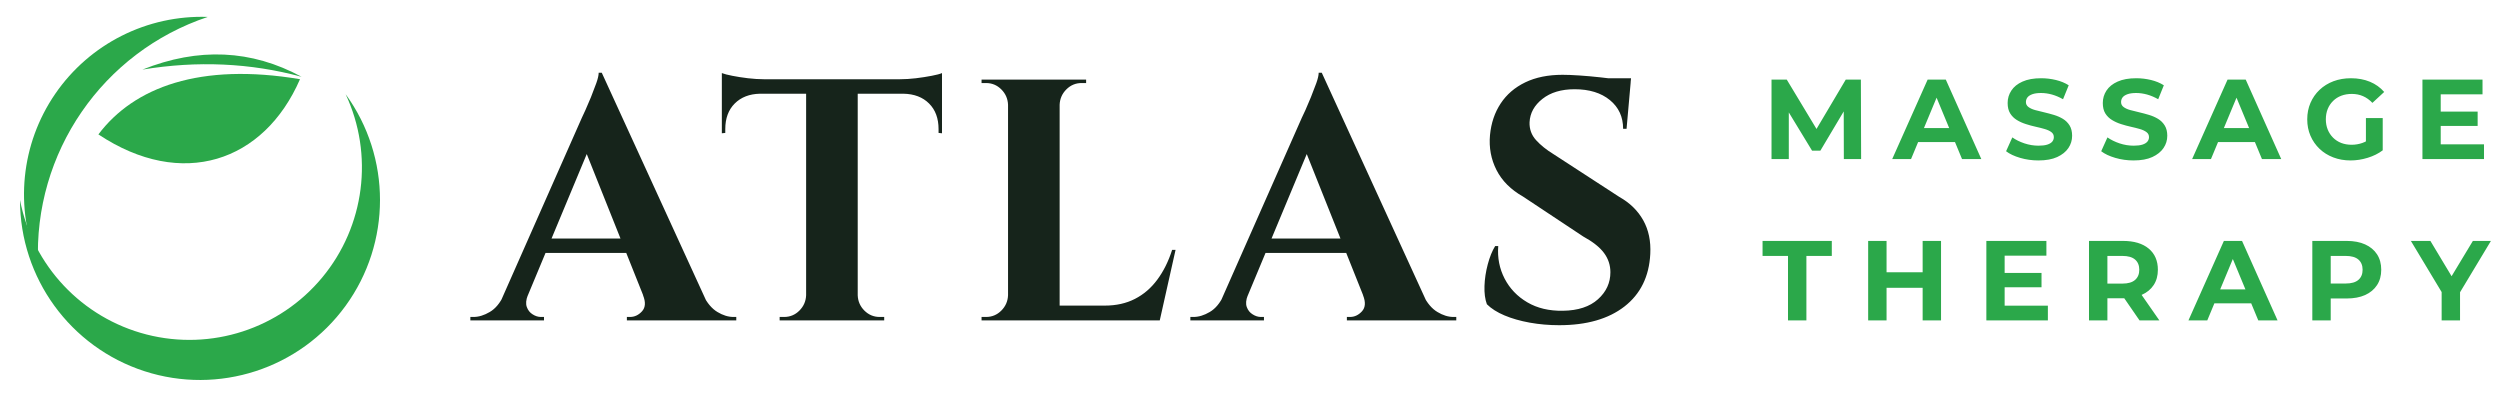
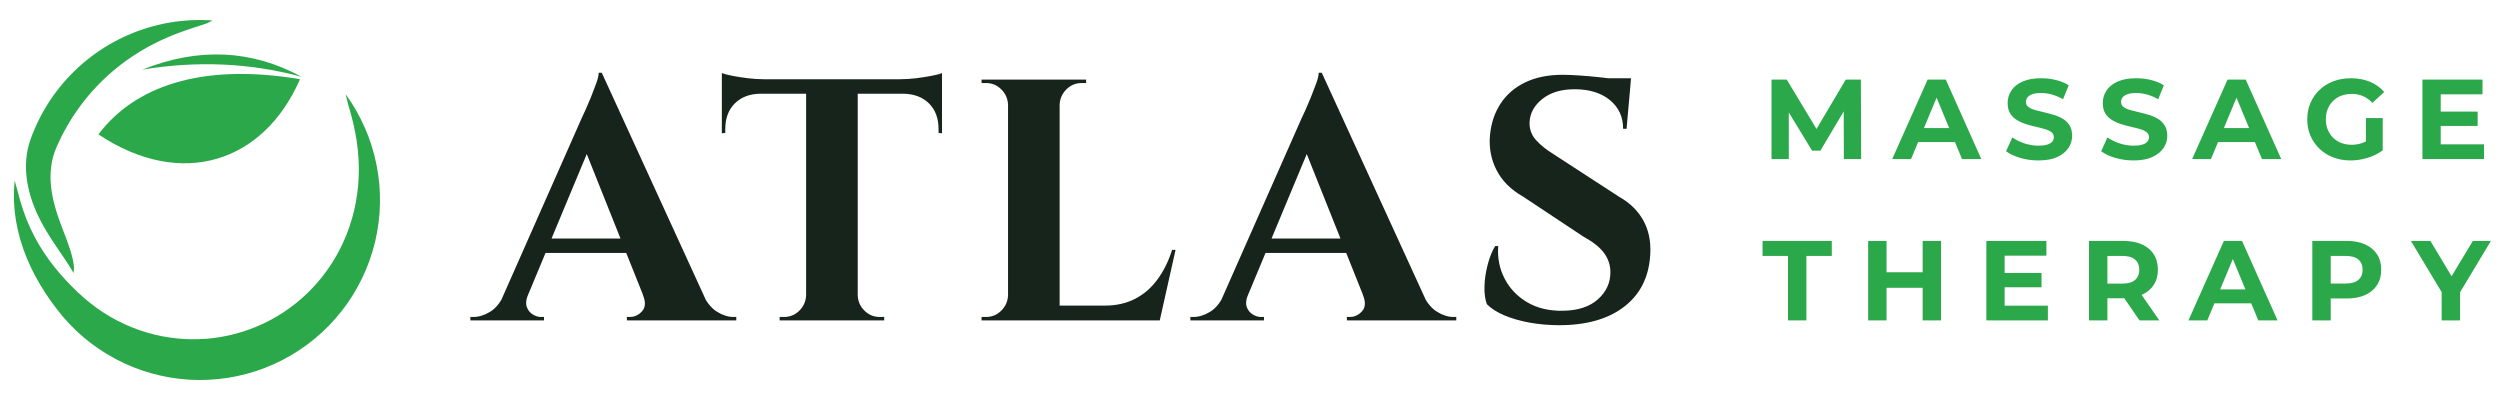
<svg xmlns="http://www.w3.org/2000/svg" viewBox="0 0 625 100" role="img" aria-label="Atlas Massage Therapy">
  <g fill="#2BA84A">
-     <path d="M86.41 23.55A45 45 0 1 1 5 50A43.13 43.13 0 1 0 86.41 23.55Z" />
-     <path d="M9.53 65.95A44.4 44.4 0 0 1 51.95 4.23A62.17 62.17 0 0 0 9.53 65.95Z" />
+     <path d="M3.66 45.13L3.48 47.63L3.48 50.14L3.65 52.63L3.98 55.11L4.47 57.55L5.09 59.96L5.85 62.31L6.74 64.62L7.73 66.86L8.84 69.05L10.04 71.17L11.33 73.24L12.69 75.24L14.14 77.19L15.65 79.08L17.27 80.88L18.98 82.6L20.77 84.22L22.66 85.74L24.62 87.16L26.66 88.47L28.76 89.67L30.92 90.76L33.14 91.72L35.41 92.57L37.72 93.29L40.07 93.89L42.44 94.36L44.84 94.7L47.25 94.92L49.67 95L52.09 94.95L54.51 94.77L56.91 94.47L59.29 94.03L61.65 93.47L63.97 92.78L66.25 91.96L68.48 91.03L70.66 89.98L72.78 88.81L74.84 87.52L76.82 86.13L78.72 84.64L80.55 83.04L82.28 81.35L83.92 79.57L85.46 77.7L86.9 75.76L88.23 73.74L89.45 71.64L90.56 69.49L91.55 67.28L92.42 65.02L93.17 62.72L93.79 60.38L94.28 58.01L94.65 55.61L94.89 53.2L94.99 50.79L94.97 48.36L94.82 45.95L94.53 43.54L94.12 41.16L93.58 38.8L92.92 36.47L92.13 34.18L91.22 31.94L90.18 29.75L89.04 27.61L87.78 25.55L86.41 23.55L86.41 23.55L87.02 26.04L87.69 28.38L88.29 30.7L88.78 33L89.18 35.29L89.46 37.56L89.64 39.81L89.71 42.04L89.67 44.25L89.53 46.43L89.28 48.57L88.94 50.68L88.5 52.75L87.96 54.77L87.33 56.75L86.62 58.68L85.82 60.55L84.94 62.37L83.98 64.13L82.95 65.83L81.84 67.47L80.67 69.04L79.43 70.55L78.13 71.98L76.78 73.35L75.37 74.64L73.91 75.86L72.4 77.01L70.85 78.09L69.25 79.08L67.62 80L65.94 80.85L64.24 81.61L62.5 82.29L60.74 82.9L58.96 83.42L57.15 83.86L55.32 84.22L53.47 84.5L51.62 84.69L49.75 84.79L47.87 84.81L45.99 84.75L44.11 84.59L42.23 84.35L40.35 84.03L38.48 83.61L36.63 83.1L34.78 82.51L32.96 81.82L31.16 81.05L29.38 80.18L27.64 79.23L25.93 78.18L24.26 77.05L22.63 75.82L21.04 74.51L19.51 73.12L18 71.65L16.52 70.12L15.07 68.51L13.66 66.82L12.3 65.04L11 63.17L9.78 61.22L8.63 59.17L7.58 57.04L6.62 54.81L5.78 52.51L5.03 50.13L4.38 47.68L3.66 45.13Z" />
+     <path d="M53.14 5.11L51.79 5.04L50.44 5L49.08 5.01L47.73 5.06L46.38 5.15L45.04 5.27L43.69 5.44L42.36 5.65L41.03 5.9L39.71 6.19L38.4 6.52L37.09 6.89L35.8 7.3L34.53 7.74L33.26 8.23L32.02 8.75L30.78 9.31L29.57 9.9L28.37 10.54L27.2 11.2L26.04 11.91L24.91 12.64L23.8 13.42L22.71 14.22L21.65 15.06L20.61 15.92L19.6 16.82L18.62 17.75L17.66 18.71L16.73 19.7L15.84 20.71L14.97 21.75L14.14 22.81L13.34 23.9L12.57 25.02L11.84 26.15L11.14 27.31L10.47 28.49L9.85 29.69L9.25 30.9L8.7 32.14L8.18 33.39L7.7 34.65L7.28 35.93L6.94 37.25L6.71 38.58L6.56 39.93L6.49 41.28L6.51 42.64L6.61 43.99L6.78 45.33L7.03 46.66L7.33 47.97L7.7 49.26L8.11 50.53L8.58 51.77L9.09 52.98L9.64 54.16L10.22 55.32L10.83 56.44L11.46 57.53L12.1 58.6L12.75 59.63L13.41 60.64L14.07 61.63L14.73 62.6L15.38 63.56L16.02 64.5L16.64 65.44L17.25 66.37L17.83 67.31L18.39 68.25L18.39 68.25L18.52 66.94L18.38 65.8L18.17 64.73L17.91 63.7L17.61 62.68L17.29 61.69L16.95 60.7L16.59 59.72L16.21 58.74L15.84 57.75L15.46 56.75L15.08 55.74L14.71 54.72L14.36 53.68L14.03 52.62L13.72 51.55L13.43 50.46L13.19 49.36L12.98 48.24L12.82 47.11L12.7 45.97L12.64 44.82L12.64 43.67L12.7 42.52L12.83 41.38L13.02 40.25L13.29 39.13L13.64 38.03L14.06 36.96L14.53 35.91L15.02 34.87L15.52 33.84L16.05 32.83L16.61 31.83L17.18 30.84L17.77 29.86L18.39 28.9L19.03 27.95L19.69 27.02L20.36 26.1L21.06 25.19L21.78 24.3L22.53 23.42L23.29 22.55L24.07 21.71L24.88 20.87L25.7 20.05L26.55 19.25L27.42 18.47L28.3 17.7L29.21 16.95L30.14 16.21L31.09 15.5L32.06 14.8L33.06 14.12L34.07 13.46L35.1 12.82L36.16 12.2L37.23 11.6L38.33 11.02L39.45 10.46L40.58 9.92L41.74 9.41L42.92 8.91L44.12 8.43L45.34 7.98L46.58 7.54L47.84 7.11L49.12 6.69L50.42 6.27L51.76 5.82L53.14 5.11Z" />
    <path d="M24.6 33.6C33.5 21.8 50 15.6 75 19.8C66 40.5 45.5 47.5 24.6 33.6Z" />
    <path d="M35.6 17.4Q56.6 9 75.4 19.2Q56.2 14 35.6 17.4Z" />
  </g>
  <path fill="#16241B" d="M145.20 34.78L150.44 18.18L178.57 79.58L163.09 79.58L145.20 34.78M125.93 73.82L131.95 73.82Q131.27 75.54 131.70 76.75Q132.13 77.95 133.16 78.59Q134.19 79.24 135.22 79.24L136 79.24L136 80.10L117.59 80.10L117.59 79.24Q117.59 79.24 117.98 79.24Q118.37 79.24 118.37 79.24Q120.34 79.24 122.45 77.99Q124.56 76.75 125.93 73.82M149.67 18.18L150.44 18.18L150.79 28.67L129.46 79.84L123.18 79.84L145.46 29.45Q145.71 28.93 146.36 27.51Q147 26.09 147.74 24.29Q148.47 22.48 149.07 20.80Q149.67 19.13 149.67 18.18M134.19 59.63L159.47 59.63L159.47 63.24L134.19 63.24L134.19 59.63M160.76 73.82L175.81 73.82Q177.28 76.75 179.34 77.99Q181.40 79.24 183.38 79.24Q183.38 79.24 183.73 79.24Q184.07 79.24 184.07 79.24L184.07 80.10L156.72 80.10L156.72 79.24L157.50 79.24Q159.22 79.24 160.51 77.82Q161.80 76.40 160.76 73.82M201.53 20.16L214.43 20.16L214.43 80.10L201.53 80.10L201.53 20.16M180.46 19.81L235.50 19.81L235.50 23.43L180.46 23.43L180.46 19.81M225.87 23.17L235.50 23.17L235.50 33.32L234.64 33.23L234.64 32.28Q234.64 28.24 232.27 25.88Q229.91 23.51 225.87 23.43L225.87 23.17M235.50 18.27L235.50 20.76L225.01 19.81Q226.90 19.81 229 19.56Q231.11 19.30 232.92 18.95Q234.72 18.61 235.50 18.27M201.53 73.82L201.79 73.82L201.79 80.10L194.91 80.10L194.91 79.24Q194.91 79.24 195.47 79.24Q196.02 79.24 196.02 79.24Q198.26 79.24 199.85 77.65Q201.44 76.06 201.53 73.82M214.17 80.10L214.17 73.82L214.43 73.82Q214.51 76.06 216.10 77.65Q217.70 79.24 219.93 79.24Q219.93 79.24 220.49 79.24Q221.05 79.24 221.05 79.24L221.05 80.10L214.17 80.10M180.46 23.17L190 23.17L190 23.43Q186.05 23.51 183.68 25.88Q181.32 28.24 181.32 32.28L181.32 33.23L180.46 33.32L180.46 23.17M180.46 20.76L180.46 18.27Q181.32 18.61 183.08 18.95Q184.84 19.30 186.99 19.56Q189.14 19.81 190.95 19.81M252.01 19.90L264.91 19.90L264.91 80.10L252.01 80.10L252.01 19.90M264.65 76.40L287.61 76.40L289.68 80.10L264.65 80.10L264.65 76.40M293.03 62.47L293.89 62.47L289.94 80.10L273.08 80.10L276.18 76.40Q280.48 76.40 283.74 74.72Q287.01 73.05 289.33 69.91Q291.66 66.77 293.03 62.47M252.01 73.82L252.27 73.82L252.27 80.10L245.39 80.10L245.39 79.24Q245.39 79.24 245.95 79.24Q246.51 79.24 246.51 79.24Q248.74 79.24 250.33 77.65Q251.92 76.06 252.01 73.82M252.27 19.90L252.27 26.18L252.01 26.18Q251.92 23.94 250.33 22.35Q248.74 20.76 246.51 20.76Q246.51 20.76 245.95 20.76Q245.39 20.76 245.39 20.76L245.39 19.90L252.27 19.90M264.91 26.18L264.65 26.18L264.65 19.90L271.53 19.90L271.53 20.76Q271.45 20.76 270.93 20.76Q270.41 20.76 270.41 20.76Q268.18 20.76 266.59 22.35Q265 23.94 264.91 26.18M325.20 34.78L330.44 18.18L358.56 79.58L343.08 79.58L325.20 34.78M305.93 73.82L311.95 73.82Q311.26 75.54 311.69 76.75Q312.12 77.95 313.16 78.59Q314.19 79.24 315.22 79.24L315.99 79.24L315.99 80.10L297.59 80.10L297.59 79.24Q297.59 79.24 297.98 79.24Q298.36 79.24 298.36 79.24Q300.34 79.24 302.45 77.99Q304.56 76.75 305.93 73.82M329.67 18.18L330.44 18.18L330.79 28.67L309.46 79.84L303.18 79.84L325.45 29.45Q325.71 28.93 326.36 27.51Q327 26.09 327.73 24.29Q328.46 22.48 329.07 20.80Q329.67 19.13 329.67 18.18M314.19 59.63L339.47 59.63L339.47 63.24L314.19 63.24L314.19 59.63M340.76 73.82L355.81 73.82Q357.27 76.75 359.34 77.99Q361.40 79.24 363.38 79.24Q363.38 79.24 363.72 79.24Q364.07 79.24 364.07 79.24L364.07 80.10L336.72 80.10L336.72 79.24L337.49 79.24Q339.21 79.24 340.50 77.82Q341.79 76.40 340.76 73.82M390.64 18.70Q392.36 18.70 394.90 18.87Q397.44 19.04 400.14 19.34Q402.85 19.64 404.88 19.94Q406.90 20.24 407.67 20.59L406.64 32.20L405.78 32.20Q405.78 27.73 402.47 25.02Q399.16 22.31 393.65 22.31Q388.66 22.31 385.61 24.72Q382.56 27.12 382.39 30.56Q382.30 33.14 384.02 35.04Q385.74 36.93 388.41 38.56L404.83 49.23Q408.79 51.46 410.81 55.07Q412.83 58.69 412.57 63.50Q412.14 71.93 406.12 76.62Q400.10 81.30 389.78 81.30Q386 81.30 382.43 80.66Q378.86 80.01 376.11 78.85Q373.36 77.69 371.72 76.06Q371.03 74.17 371.12 71.50Q371.21 68.83 371.94 66.08Q372.67 63.33 373.79 61.52L374.56 61.52Q374.22 65.91 376.15 69.65Q378.09 73.39 381.83 75.58Q385.57 77.78 390.73 77.69Q396.40 77.61 399.50 74.81Q402.60 72.02 402.60 68.06Q402.60 65.39 401 63.24Q399.41 61.09 395.80 59.12L380.75 49.14Q376.19 46.56 374.13 42.52Q372.07 38.48 372.50 33.75Q372.93 29.27 375.16 25.88Q377.40 22.48 381.31 20.59Q385.22 18.70 390.64 18.70M397.44 19.56L407.76 19.56L407.58 21.36L397.44 21.36" />
  <path fill="#2BA84A" d="M447.20 39.77L442.88 39.77L442.88 19.90L446.69 19.90L455.14 33.92L453.13 33.92L461.44 19.90L465.22 19.90L465.28 39.77L460.96 39.77L460.93 26.51L461.73 26.51L455.09 37.67L453.02 37.67L446.23 26.51L447.20 26.51M477.76 39.77L473.05 39.77L481.91 19.90L486.45 19.90L495.33 39.77L490.51 39.77L483.24 22.23L485.06 22.23L477.76 39.77M490.16 35.51L477.48 35.51L478.70 32.02L488.92 32.02M509.60 40.11Q507.22 40.11 505.04 39.47Q502.85 38.83 501.52 37.81L503.08 34.35Q504.35 35.25 506.10 35.84Q507.85 36.42 509.63 36.42Q511 36.42 511.83 36.15Q512.67 35.88 513.07 35.40Q513.46 34.91 513.46 34.29Q513.46 33.49 512.84 33.03Q512.22 32.56 511.19 32.26Q510.17 31.96 508.94 31.69Q507.70 31.42 506.47 31.02Q505.23 30.63 504.21 30Q503.19 29.38 502.55 28.36Q501.91 27.34 501.91 25.75Q501.91 24.04 502.84 22.64Q503.76 21.23 505.62 20.40Q507.48 19.56 510.29 19.56Q512.16 19.56 513.98 20Q515.79 20.44 517.18 21.32L515.76 24.81Q514.37 24.02 512.98 23.63Q511.59 23.25 510.26 23.25Q508.92 23.25 508.07 23.56Q507.22 23.87 506.85 24.37Q506.48 24.87 506.48 25.52Q506.48 26.29 507.11 26.75Q507.73 27.22 508.75 27.51Q509.78 27.79 511.01 28.07Q512.24 28.36 513.48 28.73Q514.71 29.10 515.74 29.72Q516.76 30.34 517.40 31.37Q518.03 32.39 518.03 33.95Q518.03 35.62 517.10 37.01Q516.16 38.40 514.30 39.26Q512.44 40.11 509.60 40.11M533.39 40.11Q531 40.11 528.82 39.47Q526.63 38.83 525.30 37.81L526.86 34.35Q528.14 35.25 529.88 35.84Q531.63 36.42 533.42 36.42Q534.78 36.42 535.62 36.15Q536.45 35.88 536.85 35.40Q537.25 34.91 537.25 34.29Q537.25 33.49 536.62 33.03Q536 32.56 534.98 32.26Q533.95 31.96 532.72 31.69Q531.49 31.42 530.25 31.02Q529.02 30.63 528 30Q526.97 29.38 526.33 28.36Q525.70 27.34 525.70 25.75Q525.70 24.04 526.62 22.64Q527.54 21.23 529.40 20.40Q531.26 19.56 534.07 19.56Q535.94 19.56 537.76 20Q539.57 20.44 540.96 21.32L539.55 24.81Q538.16 24.02 536.76 23.63Q535.37 23.25 534.04 23.25Q532.71 23.25 531.85 23.56Q531 23.87 530.63 24.37Q530.27 24.87 530.27 25.52Q530.27 26.29 530.89 26.75Q531.51 27.22 532.54 27.51Q533.56 27.79 534.79 28.07Q536.03 28.36 537.26 28.73Q538.50 29.10 539.52 29.72Q540.54 30.34 541.18 31.37Q541.82 32.39 541.82 33.95Q541.82 35.62 540.88 37.01Q539.94 38.40 538.08 39.26Q536.23 40.11 533.39 40.11M552.74 39.77L548.03 39.77L556.89 19.90L561.43 19.90L570.31 39.77L565.49 39.77L558.22 22.23L560.04 22.23L552.74 39.77M565.14 35.51L552.46 35.51L553.68 32.02L563.90 32.02M587.65 40.11Q585.29 40.11 583.32 39.35Q581.35 38.60 579.89 37.21Q578.43 35.82 577.62 33.95Q576.81 32.08 576.81 29.83Q576.81 27.59 577.62 25.72Q578.43 23.84 579.90 22.45Q581.38 21.06 583.36 20.31Q585.35 19.56 587.74 19.56Q590.37 19.56 592.49 20.44Q594.60 21.32 596.05 22.99L593.10 25.72Q592.02 24.58 590.74 24.03Q589.47 23.48 587.96 23.48Q586.51 23.48 585.32 23.93Q584.13 24.38 583.27 25.24Q582.40 26.09 581.93 27.25Q581.46 28.41 581.46 29.83Q581.46 31.22 581.93 32.39Q582.40 33.55 583.27 34.42Q584.13 35.28 585.31 35.74Q586.49 36.19 587.91 36.19Q589.27 36.19 590.56 35.75Q591.85 35.31 593.07 34.26L595.68 37.58Q594.06 38.80 591.92 39.45Q589.78 40.11 587.65 40.11M595.68 29.52L595.68 37.58L591.48 36.98L591.48 29.52M621 39.77L605.61 39.77L605.61 19.90L620.63 19.90L620.63 23.59L610.18 23.59L610.18 36.08L621 36.08L621 39.77M619.41 31.48L609.84 31.48L609.84 27.90L619.41 27.90M451.60 80.10L447 80.10L447 63.98L440.64 63.98L440.64 60.23L457.95 60.23L457.95 63.98L451.60 63.98M485.26 80.10L480.66 80.10L480.66 60.23L485.26 60.23L485.26 80.10M471.64 80.10L467.04 80.10L467.04 60.23L471.64 60.23L471.64 80.10M481 71.95L471.30 71.95L471.30 68.07L481 68.07M511.97 80.10L496.59 80.10L496.59 60.23L511.60 60.23L511.60 63.92L501.16 63.92L501.16 76.41L511.97 76.41L511.97 80.10M510.38 71.81L500.82 71.81L500.82 68.24L510.38 68.24M526.85 80.10L522.25 80.10L522.25 60.23L530.73 60.23Q534.88 60.23 537.18 62.15Q539.47 64.07 539.47 67.44Q539.47 69.66 538.42 71.26Q537.37 72.86 535.44 73.71Q533.52 74.57 530.85 74.57L524.80 74.57L526.85 72.55L526.85 80.10M539.84 80.10L534.88 80.10L529.91 72.89L534.82 72.89L539.84 80.10M526.85 61.79L526.85 73.06L524.80 70.90L530.59 70.90Q532.72 70.90 533.77 69.98Q534.82 69.06 534.82 67.44Q534.82 65.80 533.77 64.89Q532.72 63.98 530.59 63.98L524.80 63.98M551.82 80.10L547.11 80.10L555.97 60.23L560.51 60.23L569.39 80.10L564.57 80.10L557.30 62.56L559.12 62.56L551.82 80.10M564.23 75.84L551.54 75.84L552.76 72.35L562.98 72.35M582.68 80.10L578.08 80.10L578.08 60.23L586.68 60.23Q589.35 60.23 591.28 61.10Q593.21 61.97 594.26 63.58Q595.31 65.20 595.31 67.44Q595.31 69.66 594.26 71.27Q593.21 72.89 591.28 73.76Q589.35 74.62 586.68 74.62L580.64 74.62L582.68 72.55L582.68 80.10M582.68 61.79L582.68 73.06L580.64 70.88L586.42 70.88Q588.55 70.88 589.60 69.97Q590.65 69.06 590.65 67.44Q590.65 65.80 589.60 64.89Q588.55 63.98 586.42 63.98L580.64 63.98M615.01 80.10L610.41 80.10L610.41 71.98L611.46 74.76L602.72 60.23L607.60 60.23L614.30 71.39L611.49 71.39L618.22 60.23L622.73 60.23L613.99 74.76L615.01 71.98" />
</svg>
